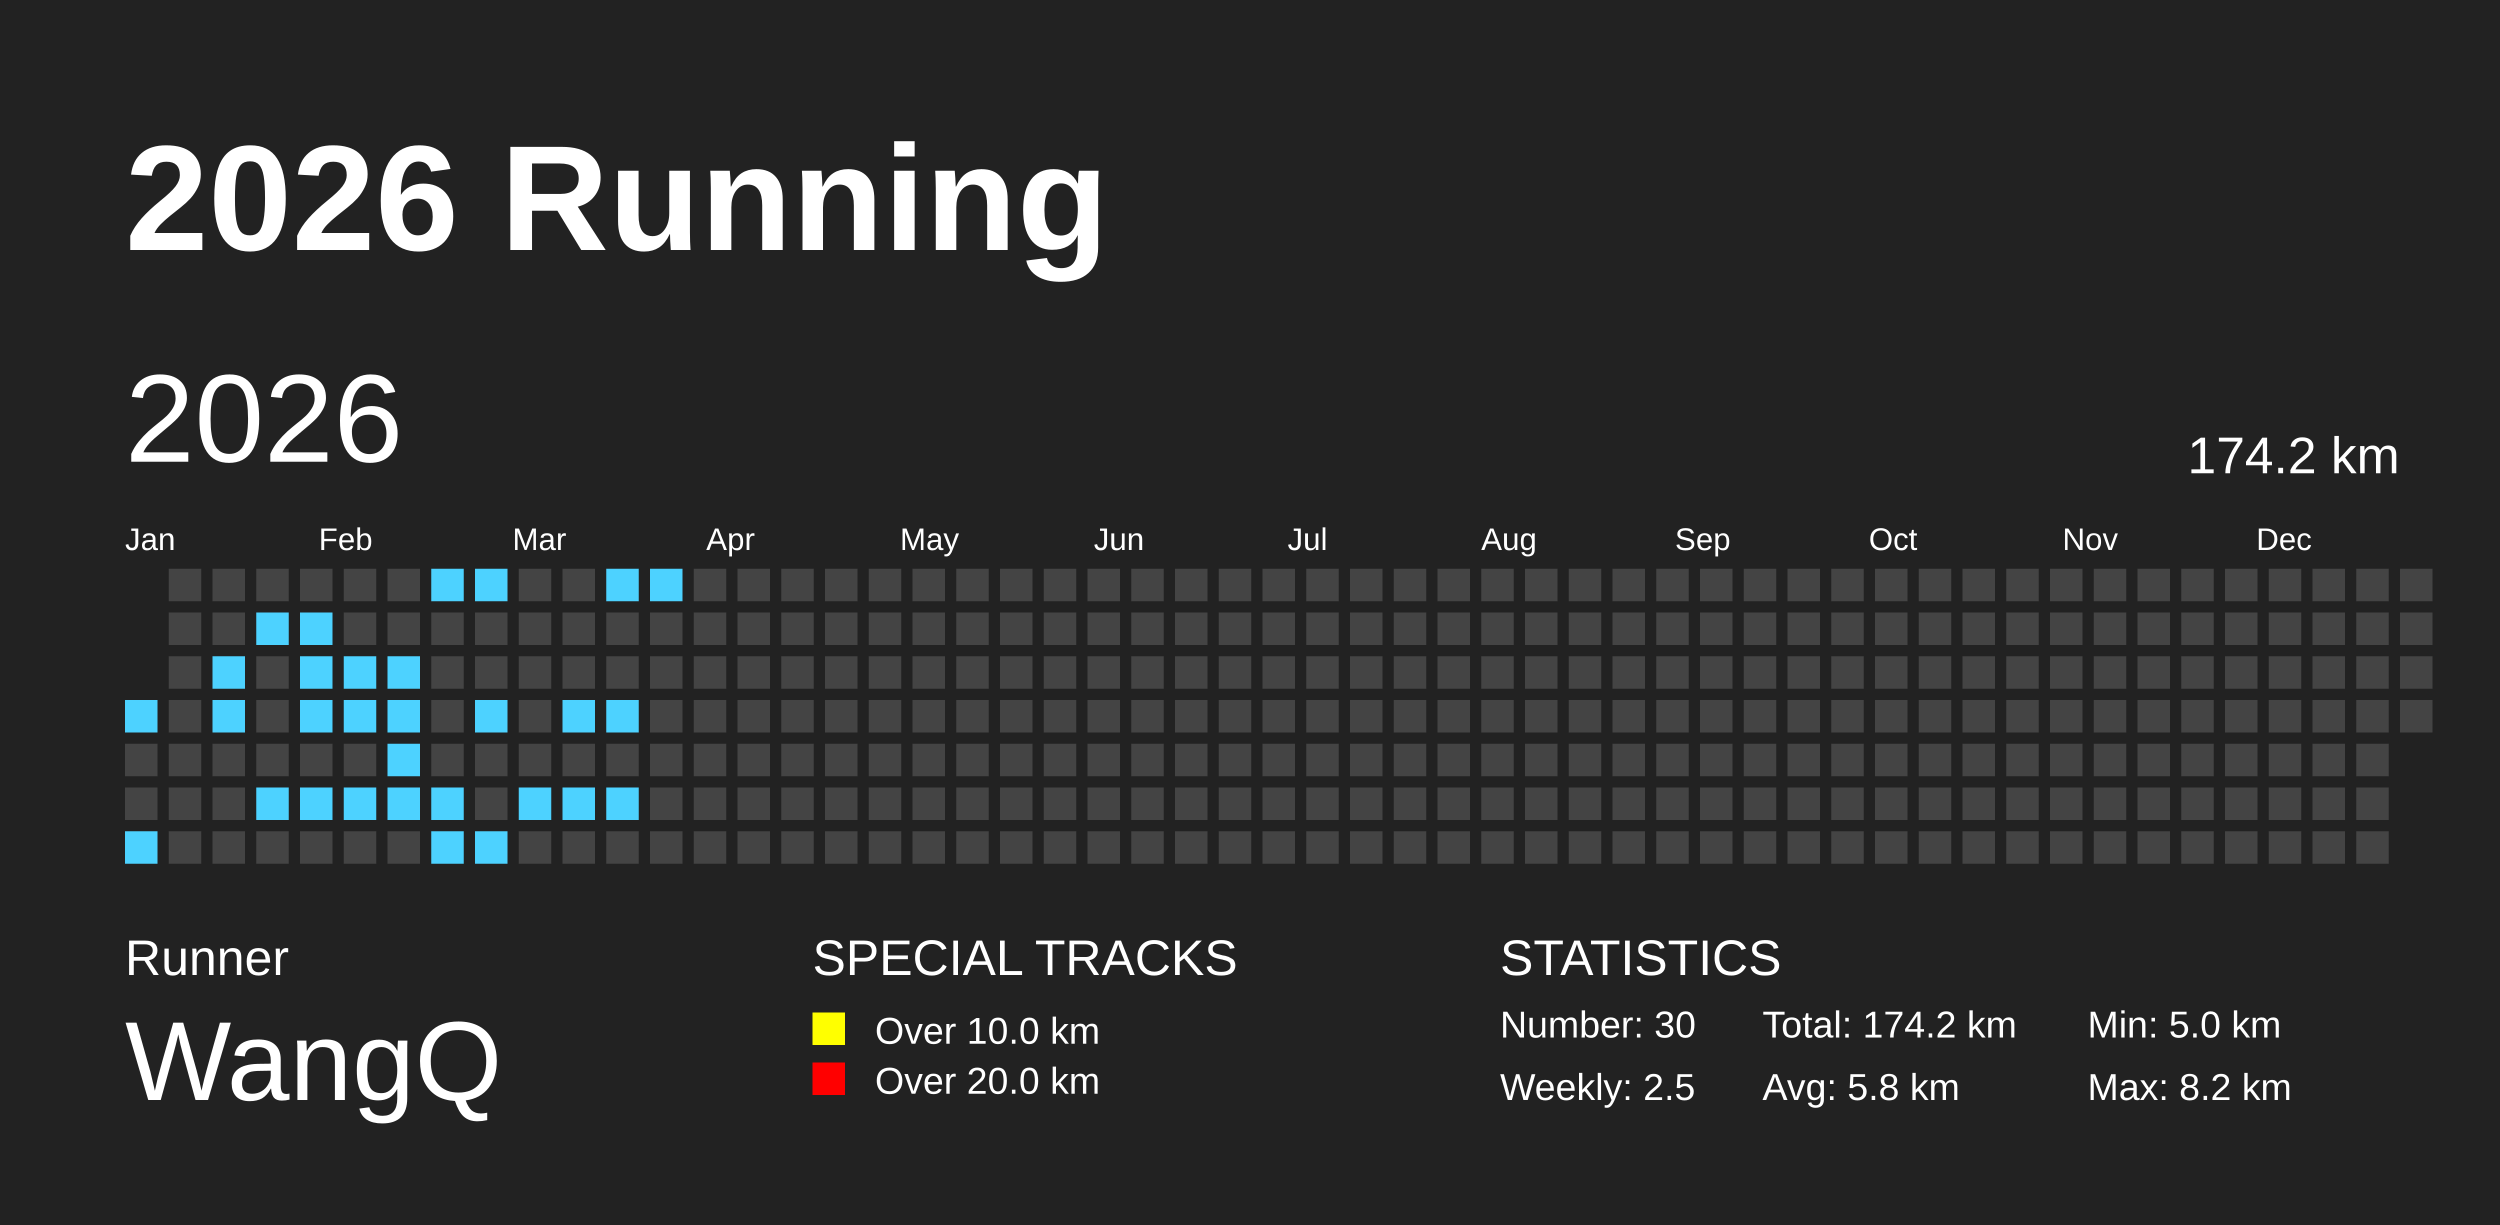
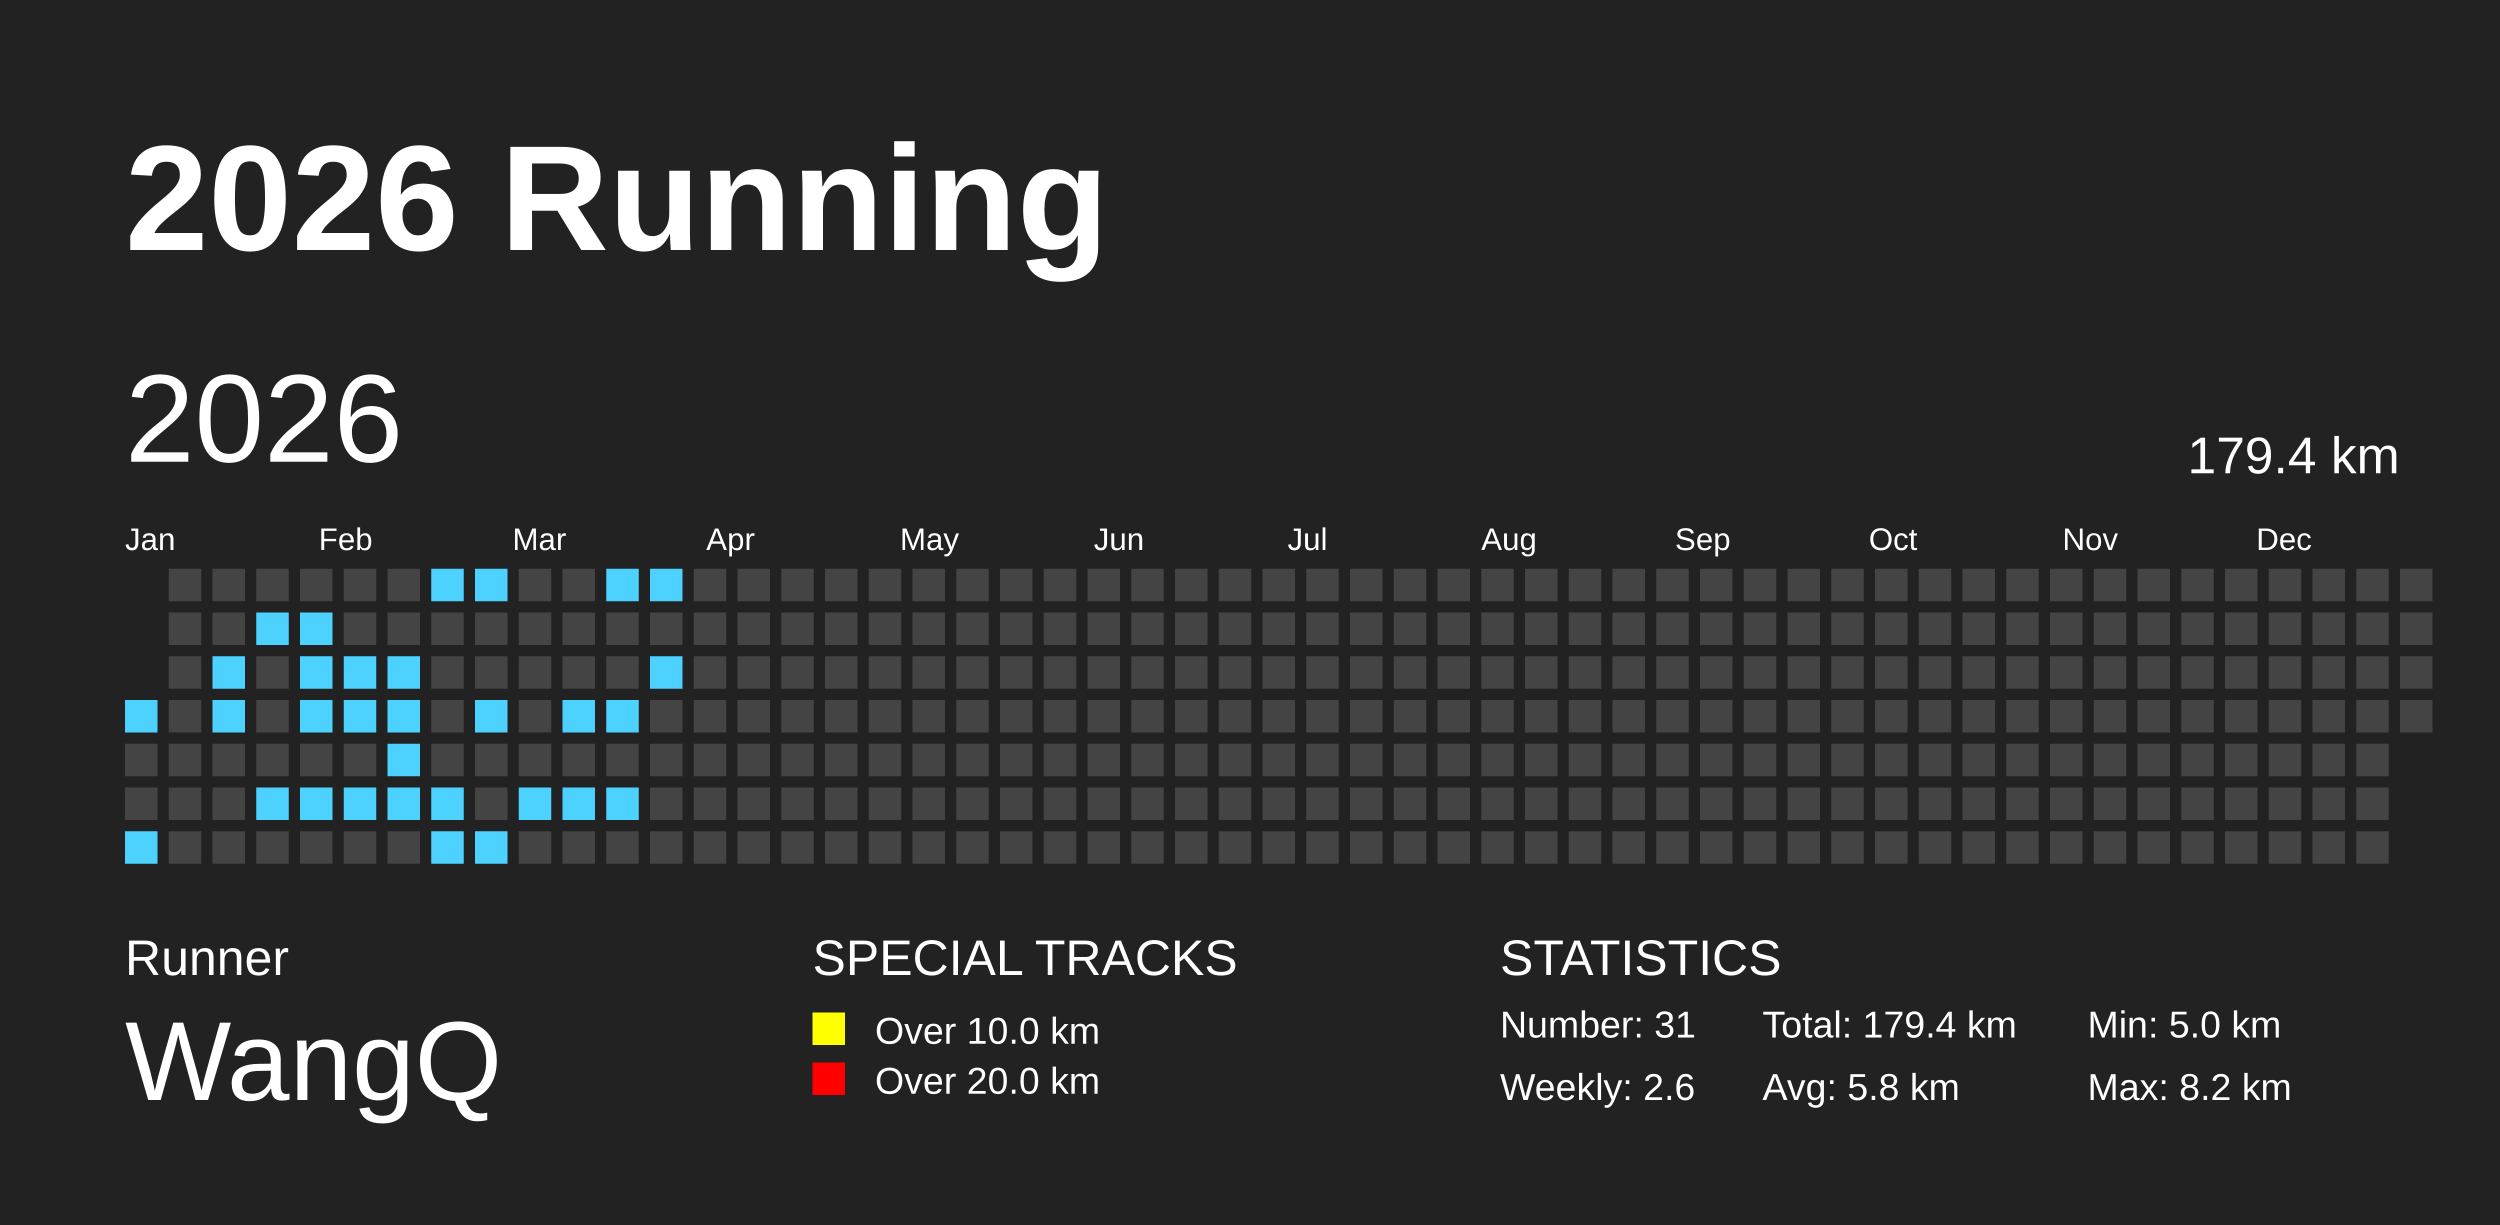
<svg xmlns="http://www.w3.org/2000/svg" baseProfile="full" height="98mm" version="1.1" viewBox="0,0,200,98" width="200mm">
  <defs />
  <rect fill="#222222" height="98" width="200" x="0" y="0" />
  <text fill="#FFFFFF" style="font-size:12px; font-family:Arial; font-weight:bold;" x="10" y="20">2026 Running</text>
  <text fill="#FFFFFF" style="font-size:4px; font-family:Arial" x="10" y="78">Runner</text>
  <text fill="#FFFFFF" style="font-size:9px; font-family:Arial" x="10" y="88">WangQ</text>
  <text fill="#FFFFFF" style="font-size:4px; font-family:Arial" x="65" y="78">SPECIAL TRACKS</text>
  <rect fill="yellow" height="2.6" width="2.6" x="65" y="81" />
  <text fill="#FFFFFF" style="font-size:3px; font-family:Arial" x="70" y="83.5">Over 10.0 km</text>
  <rect fill="red" height="2.6" width="2.6" x="65" y="85" />
  <text fill="#FFFFFF" style="font-size:3px; font-family:Arial" x="70" y="87.5">Over 20.0 km</text>
  <text fill="#FFFFFF" style="font-size:4px; font-family:Arial" x="120" y="78">STATISTICS</text>
-   <text fill="#FFFFFF" style="font-size:3px; font-family:Arial" x="120" y="83">Number: 30</text>
-   <text fill="#FFFFFF" style="font-size:3px; font-family:Arial" x="120" y="88">Weekly: 2.5</text>
-   <text fill="#FFFFFF" style="font-size:3px; font-family:Arial" x="141" y="83">Total: 174.2 km</text>
+   <text fill="#FFFFFF" style="font-size:3px; font-family:Arial" x="120" y="83">Number: 31</text>
+   <text fill="#FFFFFF" style="font-size:3px; font-family:Arial" x="120" y="88">Weekly: 2.6</text>
+   <text fill="#FFFFFF" style="font-size:3px; font-family:Arial" x="141" y="83">Total: 179.4 km</text>
  <text fill="#FFFFFF" style="font-size:3px; font-family:Arial" x="141" y="88">Avg: 5.8 km</text>
  <text fill="#FFFFFF" style="font-size:3px; font-family:Arial" x="167" y="83">Min: 5.0 km</text>
  <text fill="#FFFFFF" style="font-size:3px; font-family:Arial" x="167" y="88">Max: 8.2 km</text>
  <text dominant-baseline="hanging" fill="#FFFFFF" style="font-size:10.0px; font-family:Arial;" x="10" y="30">2026</text>
-   <text dominant-baseline="hanging" fill="#FFFFFF" style="font-size:4.125px; font-family:Arial;" x="175" y="35">174.2 km</text>
+   <text dominant-baseline="hanging" fill="#FFFFFF" style="font-size:4.125px; font-family:Arial;" x="175" y="35">179.4 km</text>
  <text fill="#FFFFFF" style="font-size:2.5px; font-family:Arial" x="10.0" y="44">Jan</text>
  <text fill="#FFFFFF" style="font-size:2.5px; font-family:Arial" x="25.5" y="44">Feb</text>
  <text fill="#FFFFFF" style="font-size:2.5px; font-family:Arial" x="41.0" y="44">Mar</text>
  <text fill="#FFFFFF" style="font-size:2.5px; font-family:Arial" x="56.5" y="44">Apr</text>
  <text fill="#FFFFFF" style="font-size:2.5px; font-family:Arial" x="72.0" y="44">May</text>
  <text fill="#FFFFFF" style="font-size:2.5px; font-family:Arial" x="87.5" y="44">Jun</text>
  <text fill="#FFFFFF" style="font-size:2.5px; font-family:Arial" x="103.0" y="44">Jul</text>
  <text fill="#FFFFFF" style="font-size:2.5px; font-family:Arial" x="118.5" y="44">Aug</text>
  <text fill="#FFFFFF" style="font-size:2.5px; font-family:Arial" x="134.0" y="44">Sep</text>
  <text fill="#FFFFFF" style="font-size:2.5px; font-family:Arial" x="149.5" y="44">Oct</text>
  <text fill="#FFFFFF" style="font-size:2.5px; font-family:Arial" x="165.0" y="44">Nov</text>
  <text fill="#FFFFFF" style="font-size:2.5px; font-family:Arial" x="180.5" y="44">Dec</text>
  <rect fill="#4DD2FF" height="2.6" width="2.6" x="10.0" y="56.0" />
  <rect fill="#444444" height="2.6" width="2.6" x="10.0" y="59.5" />
  <rect fill="#444444" height="2.6" width="2.6" x="10.0" y="63.0" />
  <rect fill="#4DD2FF" height="2.6" width="2.6" x="10.0" y="66.5" />
  <rect fill="#444444" height="2.6" width="2.6" x="13.5" y="45.5" />
  <rect fill="#444444" height="2.6" width="2.6" x="13.5" y="49.0" />
  <rect fill="#444444" height="2.6" width="2.6" x="13.5" y="52.5" />
  <rect fill="#444444" height="2.6" width="2.6" x="13.5" y="56.0" />
  <rect fill="#444444" height="2.6" width="2.6" x="13.5" y="59.5" />
  <rect fill="#444444" height="2.6" width="2.6" x="13.5" y="63.0" />
  <rect fill="#444444" height="2.6" width="2.6" x="13.5" y="66.5" />
  <rect fill="#444444" height="2.6" width="2.6" x="17.0" y="45.5" />
  <rect fill="#444444" height="2.6" width="2.6" x="17.0" y="49.0" />
  <rect fill="#4DD2FF" height="2.6" width="2.6" x="17.0" y="52.5" />
  <rect fill="#4DD2FF" height="2.6" width="2.6" x="17.0" y="56.0" />
  <rect fill="#444444" height="2.6" width="2.6" x="17.0" y="59.5" />
  <rect fill="#444444" height="2.6" width="2.6" x="17.0" y="63.0" />
  <rect fill="#444444" height="2.6" width="2.6" x="17.0" y="66.5" />
  <rect fill="#444444" height="2.6" width="2.6" x="20.5" y="45.5" />
  <rect fill="#4DD2FF" height="2.6" width="2.6" x="20.5" y="49.0" />
  <rect fill="#444444" height="2.6" width="2.6" x="20.5" y="52.5" />
  <rect fill="#444444" height="2.6" width="2.6" x="20.5" y="56.0" />
  <rect fill="#444444" height="2.6" width="2.6" x="20.5" y="59.5" />
  <rect fill="#4DD2FF" height="2.6" width="2.6" x="20.5" y="63.0" />
  <rect fill="#444444" height="2.6" width="2.6" x="20.5" y="66.5" />
  <rect fill="#444444" height="2.6" width="2.6" x="24.0" y="45.5" />
  <rect fill="#4DD2FF" height="2.6" width="2.6" x="24.0" y="49.0" />
  <rect fill="#4DD2FF" height="2.6" width="2.6" x="24.0" y="52.5" />
  <rect fill="#4DD2FF" height="2.6" width="2.6" x="24.0" y="56.0" />
  <rect fill="#444444" height="2.6" width="2.6" x="24.0" y="59.5" />
  <rect fill="#4DD2FF" height="2.6" width="2.6" x="24.0" y="63.0" />
  <rect fill="#444444" height="2.6" width="2.6" x="24.0" y="66.5" />
  <rect fill="#444444" height="2.6" width="2.6" x="27.5" y="45.5" />
  <rect fill="#444444" height="2.6" width="2.6" x="27.5" y="49.0" />
  <rect fill="#4DD2FF" height="2.6" width="2.6" x="27.5" y="52.5" />
  <rect fill="#4DD2FF" height="2.6" width="2.6" x="27.5" y="56.0" />
  <rect fill="#444444" height="2.6" width="2.6" x="27.5" y="59.5" />
  <rect fill="#4DD2FF" height="2.6" width="2.6" x="27.5" y="63.0" />
  <rect fill="#444444" height="2.6" width="2.6" x="27.5" y="66.5" />
  <rect fill="#444444" height="2.6" width="2.6" x="31.0" y="45.5" />
  <rect fill="#444444" height="2.6" width="2.6" x="31.0" y="49.0" />
  <rect fill="#4DD2FF" height="2.6" width="2.6" x="31.0" y="52.5" />
  <rect fill="#4DD2FF" height="2.6" width="2.6" x="31.0" y="56.0" />
  <rect fill="#4DD2FF" height="2.6" width="2.6" x="31.0" y="59.5" />
  <rect fill="#4DD2FF" height="2.6" width="2.6" x="31.0" y="63.0" />
  <rect fill="#444444" height="2.6" width="2.6" x="31.0" y="66.5" />
  <rect fill="#4DD2FF" height="2.6" width="2.6" x="34.5" y="45.5" />
  <rect fill="#444444" height="2.6" width="2.6" x="34.5" y="49.0" />
  <rect fill="#444444" height="2.6" width="2.6" x="34.5" y="52.5" />
  <rect fill="#444444" height="2.6" width="2.6" x="34.5" y="56.0" />
  <rect fill="#444444" height="2.6" width="2.6" x="34.5" y="59.5" />
  <rect fill="#4DD2FF" height="2.6" width="2.6" x="34.5" y="63.0" />
  <rect fill="#4DD2FF" height="2.6" width="2.6" x="34.5" y="66.5" />
  <rect fill="#4DD2FF" height="2.6" width="2.6" x="38.0" y="45.5" />
  <rect fill="#444444" height="2.6" width="2.6" x="38.0" y="49.0" />
  <rect fill="#444444" height="2.6" width="2.6" x="38.0" y="52.5" />
  <rect fill="#4DD2FF" height="2.6" width="2.6" x="38.0" y="56.0" />
  <rect fill="#444444" height="2.6" width="2.6" x="38.0" y="59.5" />
  <rect fill="#444444" height="2.6" width="2.6" x="38.0" y="63.0" />
  <rect fill="#4DD2FF" height="2.6" width="2.6" x="38.0" y="66.5" />
  <rect fill="#444444" height="2.6" width="2.6" x="41.5" y="45.5" />
  <rect fill="#444444" height="2.6" width="2.6" x="41.5" y="49.0" />
  <rect fill="#444444" height="2.6" width="2.6" x="41.5" y="52.5" />
  <rect fill="#444444" height="2.6" width="2.6" x="41.5" y="56.0" />
  <rect fill="#444444" height="2.6" width="2.6" x="41.5" y="59.5" />
  <rect fill="#4DD2FF" height="2.6" width="2.6" x="41.5" y="63.0" />
  <rect fill="#444444" height="2.6" width="2.6" x="41.5" y="66.5" />
  <rect fill="#444444" height="2.6" width="2.6" x="45.0" y="45.5" />
  <rect fill="#444444" height="2.6" width="2.6" x="45.0" y="49.0" />
  <rect fill="#444444" height="2.6" width="2.6" x="45.0" y="52.5" />
  <rect fill="#4DD2FF" height="2.6" width="2.6" x="45.0" y="56.0" />
  <rect fill="#444444" height="2.6" width="2.6" x="45.0" y="59.5" />
  <rect fill="#4DD2FF" height="2.6" width="2.6" x="45.0" y="63.0" />
  <rect fill="#444444" height="2.6" width="2.6" x="45.0" y="66.5" />
  <rect fill="#4DD2FF" height="2.6" width="2.6" x="48.5" y="45.5" />
  <rect fill="#444444" height="2.6" width="2.6" x="48.5" y="49.0" />
  <rect fill="#444444" height="2.6" width="2.6" x="48.5" y="52.5" />
  <rect fill="#4DD2FF" height="2.6" width="2.6" x="48.5" y="56.0" />
  <rect fill="#444444" height="2.6" width="2.6" x="48.5" y="59.5" />
  <rect fill="#4DD2FF" height="2.6" width="2.6" x="48.5" y="63.0" />
  <rect fill="#444444" height="2.6" width="2.6" x="48.5" y="66.5" />
  <rect fill="#4DD2FF" height="2.6" width="2.6" x="52.0" y="45.5" />
  <rect fill="#444444" height="2.6" width="2.6" x="52.0" y="49.0" />
-   <rect fill="#444444" height="2.6" width="2.6" x="52.0" y="52.5" />
+   <rect fill="#4DD2FF" height="2.6" width="2.6" x="52.0" y="52.5" />
  <rect fill="#444444" height="2.6" width="2.6" x="52.0" y="56.0" />
  <rect fill="#444444" height="2.6" width="2.6" x="52.0" y="59.5" />
  <rect fill="#444444" height="2.6" width="2.6" x="52.0" y="63.0" />
  <rect fill="#444444" height="2.6" width="2.6" x="52.0" y="66.5" />
  <rect fill="#444444" height="2.6" width="2.6" x="55.5" y="45.5" />
  <rect fill="#444444" height="2.6" width="2.6" x="55.5" y="49.0" />
  <rect fill="#444444" height="2.6" width="2.6" x="55.5" y="52.5" />
  <rect fill="#444444" height="2.6" width="2.6" x="55.5" y="56.0" />
  <rect fill="#444444" height="2.6" width="2.6" x="55.5" y="59.5" />
  <rect fill="#444444" height="2.6" width="2.6" x="55.5" y="63.0" />
  <rect fill="#444444" height="2.6" width="2.6" x="55.5" y="66.5" />
  <rect fill="#444444" height="2.6" width="2.6" x="59.0" y="45.5" />
  <rect fill="#444444" height="2.6" width="2.6" x="59.0" y="49.0" />
  <rect fill="#444444" height="2.6" width="2.6" x="59.0" y="52.5" />
  <rect fill="#444444" height="2.6" width="2.6" x="59.0" y="56.0" />
  <rect fill="#444444" height="2.6" width="2.6" x="59.0" y="59.5" />
  <rect fill="#444444" height="2.6" width="2.6" x="59.0" y="63.0" />
  <rect fill="#444444" height="2.6" width="2.6" x="59.0" y="66.5" />
  <rect fill="#444444" height="2.6" width="2.6" x="62.5" y="45.5" />
  <rect fill="#444444" height="2.6" width="2.6" x="62.5" y="49.0" />
  <rect fill="#444444" height="2.6" width="2.6" x="62.5" y="52.5" />
  <rect fill="#444444" height="2.6" width="2.6" x="62.5" y="56.0" />
  <rect fill="#444444" height="2.6" width="2.6" x="62.5" y="59.5" />
  <rect fill="#444444" height="2.6" width="2.6" x="62.5" y="63.0" />
  <rect fill="#444444" height="2.6" width="2.6" x="62.5" y="66.5" />
  <rect fill="#444444" height="2.6" width="2.6" x="66.0" y="45.5" />
  <rect fill="#444444" height="2.6" width="2.6" x="66.0" y="49.0" />
  <rect fill="#444444" height="2.6" width="2.6" x="66.0" y="52.5" />
  <rect fill="#444444" height="2.6" width="2.6" x="66.0" y="56.0" />
  <rect fill="#444444" height="2.6" width="2.6" x="66.0" y="59.5" />
  <rect fill="#444444" height="2.6" width="2.6" x="66.0" y="63.0" />
  <rect fill="#444444" height="2.6" width="2.6" x="66.0" y="66.5" />
  <rect fill="#444444" height="2.6" width="2.6" x="69.5" y="45.5" />
  <rect fill="#444444" height="2.6" width="2.6" x="69.5" y="49.0" />
  <rect fill="#444444" height="2.6" width="2.6" x="69.5" y="52.5" />
  <rect fill="#444444" height="2.6" width="2.6" x="69.5" y="56.0" />
  <rect fill="#444444" height="2.6" width="2.6" x="69.5" y="59.5" />
  <rect fill="#444444" height="2.6" width="2.6" x="69.5" y="63.0" />
  <rect fill="#444444" height="2.6" width="2.6" x="69.5" y="66.5" />
  <rect fill="#444444" height="2.6" width="2.6" x="73.0" y="45.5" />
  <rect fill="#444444" height="2.6" width="2.6" x="73.0" y="49.0" />
  <rect fill="#444444" height="2.6" width="2.6" x="73.0" y="52.5" />
  <rect fill="#444444" height="2.6" width="2.6" x="73.0" y="56.0" />
  <rect fill="#444444" height="2.6" width="2.6" x="73.0" y="59.5" />
  <rect fill="#444444" height="2.6" width="2.6" x="73.0" y="63.0" />
  <rect fill="#444444" height="2.6" width="2.6" x="73.0" y="66.5" />
  <rect fill="#444444" height="2.6" width="2.6" x="76.5" y="45.5" />
  <rect fill="#444444" height="2.6" width="2.6" x="76.5" y="49.0" />
  <rect fill="#444444" height="2.6" width="2.6" x="76.5" y="52.5" />
  <rect fill="#444444" height="2.6" width="2.6" x="76.5" y="56.0" />
  <rect fill="#444444" height="2.6" width="2.6" x="76.5" y="59.5" />
  <rect fill="#444444" height="2.6" width="2.6" x="76.5" y="63.0" />
  <rect fill="#444444" height="2.6" width="2.6" x="76.5" y="66.5" />
  <rect fill="#444444" height="2.6" width="2.6" x="80.0" y="45.5" />
  <rect fill="#444444" height="2.6" width="2.6" x="80.0" y="49.0" />
  <rect fill="#444444" height="2.6" width="2.6" x="80.0" y="52.5" />
  <rect fill="#444444" height="2.6" width="2.6" x="80.0" y="56.0" />
  <rect fill="#444444" height="2.6" width="2.6" x="80.0" y="59.5" />
  <rect fill="#444444" height="2.6" width="2.6" x="80.0" y="63.0" />
  <rect fill="#444444" height="2.6" width="2.6" x="80.0" y="66.5" />
  <rect fill="#444444" height="2.6" width="2.6" x="83.5" y="45.5" />
  <rect fill="#444444" height="2.6" width="2.6" x="83.5" y="49.0" />
  <rect fill="#444444" height="2.6" width="2.6" x="83.5" y="52.5" />
  <rect fill="#444444" height="2.6" width="2.6" x="83.5" y="56.0" />
  <rect fill="#444444" height="2.6" width="2.6" x="83.5" y="59.5" />
  <rect fill="#444444" height="2.6" width="2.6" x="83.5" y="63.0" />
  <rect fill="#444444" height="2.6" width="2.6" x="83.5" y="66.5" />
  <rect fill="#444444" height="2.6" width="2.6" x="87.0" y="45.5" />
  <rect fill="#444444" height="2.6" width="2.6" x="87.0" y="49.0" />
  <rect fill="#444444" height="2.6" width="2.6" x="87.0" y="52.5" />
  <rect fill="#444444" height="2.6" width="2.6" x="87.0" y="56.0" />
  <rect fill="#444444" height="2.6" width="2.6" x="87.0" y="59.5" />
  <rect fill="#444444" height="2.6" width="2.6" x="87.0" y="63.0" />
  <rect fill="#444444" height="2.6" width="2.6" x="87.0" y="66.5" />
  <rect fill="#444444" height="2.6" width="2.6" x="90.5" y="45.5" />
  <rect fill="#444444" height="2.6" width="2.6" x="90.5" y="49.0" />
  <rect fill="#444444" height="2.6" width="2.6" x="90.5" y="52.5" />
  <rect fill="#444444" height="2.6" width="2.6" x="90.5" y="56.0" />
  <rect fill="#444444" height="2.6" width="2.6" x="90.5" y="59.5" />
  <rect fill="#444444" height="2.6" width="2.6" x="90.5" y="63.0" />
  <rect fill="#444444" height="2.6" width="2.6" x="90.5" y="66.5" />
  <rect fill="#444444" height="2.6" width="2.6" x="94.0" y="45.5" />
  <rect fill="#444444" height="2.6" width="2.6" x="94.0" y="49.0" />
  <rect fill="#444444" height="2.6" width="2.6" x="94.0" y="52.5" />
  <rect fill="#444444" height="2.6" width="2.6" x="94.0" y="56.0" />
  <rect fill="#444444" height="2.6" width="2.6" x="94.0" y="59.5" />
  <rect fill="#444444" height="2.6" width="2.6" x="94.0" y="63.0" />
  <rect fill="#444444" height="2.6" width="2.6" x="94.0" y="66.5" />
  <rect fill="#444444" height="2.6" width="2.6" x="97.5" y="45.5" />
  <rect fill="#444444" height="2.6" width="2.6" x="97.5" y="49.0" />
  <rect fill="#444444" height="2.6" width="2.6" x="97.5" y="52.5" />
  <rect fill="#444444" height="2.6" width="2.6" x="97.5" y="56.0" />
  <rect fill="#444444" height="2.6" width="2.6" x="97.5" y="59.5" />
  <rect fill="#444444" height="2.6" width="2.6" x="97.5" y="63.0" />
  <rect fill="#444444" height="2.6" width="2.6" x="97.5" y="66.5" />
  <rect fill="#444444" height="2.6" width="2.6" x="101.0" y="45.5" />
  <rect fill="#444444" height="2.6" width="2.6" x="101.0" y="49.0" />
  <rect fill="#444444" height="2.6" width="2.6" x="101.0" y="52.5" />
  <rect fill="#444444" height="2.6" width="2.6" x="101.0" y="56.0" />
  <rect fill="#444444" height="2.6" width="2.6" x="101.0" y="59.5" />
  <rect fill="#444444" height="2.6" width="2.6" x="101.0" y="63.0" />
  <rect fill="#444444" height="2.6" width="2.6" x="101.0" y="66.5" />
  <rect fill="#444444" height="2.6" width="2.6" x="104.5" y="45.5" />
  <rect fill="#444444" height="2.6" width="2.6" x="104.5" y="49.0" />
  <rect fill="#444444" height="2.6" width="2.6" x="104.5" y="52.5" />
  <rect fill="#444444" height="2.6" width="2.6" x="104.5" y="56.0" />
  <rect fill="#444444" height="2.6" width="2.6" x="104.5" y="59.5" />
  <rect fill="#444444" height="2.6" width="2.6" x="104.5" y="63.0" />
  <rect fill="#444444" height="2.6" width="2.6" x="104.5" y="66.5" />
  <rect fill="#444444" height="2.6" width="2.6" x="108.0" y="45.5" />
  <rect fill="#444444" height="2.6" width="2.6" x="108.0" y="49.0" />
  <rect fill="#444444" height="2.6" width="2.6" x="108.0" y="52.5" />
  <rect fill="#444444" height="2.6" width="2.6" x="108.0" y="56.0" />
  <rect fill="#444444" height="2.6" width="2.6" x="108.0" y="59.5" />
  <rect fill="#444444" height="2.6" width="2.6" x="108.0" y="63.0" />
  <rect fill="#444444" height="2.6" width="2.6" x="108.0" y="66.5" />
  <rect fill="#444444" height="2.6" width="2.6" x="111.5" y="45.5" />
  <rect fill="#444444" height="2.6" width="2.6" x="111.5" y="49.0" />
  <rect fill="#444444" height="2.6" width="2.6" x="111.5" y="52.5" />
  <rect fill="#444444" height="2.6" width="2.6" x="111.5" y="56.0" />
  <rect fill="#444444" height="2.6" width="2.6" x="111.5" y="59.5" />
  <rect fill="#444444" height="2.6" width="2.6" x="111.5" y="63.0" />
  <rect fill="#444444" height="2.6" width="2.6" x="111.5" y="66.5" />
  <rect fill="#444444" height="2.6" width="2.6" x="115.0" y="45.5" />
  <rect fill="#444444" height="2.6" width="2.6" x="115.0" y="49.0" />
  <rect fill="#444444" height="2.6" width="2.6" x="115.0" y="52.5" />
  <rect fill="#444444" height="2.6" width="2.6" x="115.0" y="56.0" />
  <rect fill="#444444" height="2.6" width="2.6" x="115.0" y="59.5" />
  <rect fill="#444444" height="2.6" width="2.6" x="115.0" y="63.0" />
  <rect fill="#444444" height="2.6" width="2.6" x="115.0" y="66.5" />
  <rect fill="#444444" height="2.6" width="2.6" x="118.5" y="45.5" />
  <rect fill="#444444" height="2.6" width="2.6" x="118.5" y="49.0" />
  <rect fill="#444444" height="2.6" width="2.6" x="118.5" y="52.5" />
  <rect fill="#444444" height="2.6" width="2.6" x="118.5" y="56.0" />
  <rect fill="#444444" height="2.6" width="2.6" x="118.5" y="59.5" />
  <rect fill="#444444" height="2.6" width="2.6" x="118.5" y="63.0" />
  <rect fill="#444444" height="2.6" width="2.6" x="118.5" y="66.5" />
  <rect fill="#444444" height="2.6" width="2.6" x="122.0" y="45.5" />
  <rect fill="#444444" height="2.6" width="2.6" x="122.0" y="49.0" />
  <rect fill="#444444" height="2.6" width="2.6" x="122.0" y="52.5" />
  <rect fill="#444444" height="2.6" width="2.6" x="122.0" y="56.0" />
  <rect fill="#444444" height="2.6" width="2.6" x="122.0" y="59.5" />
  <rect fill="#444444" height="2.6" width="2.6" x="122.0" y="63.0" />
  <rect fill="#444444" height="2.6" width="2.6" x="122.0" y="66.5" />
  <rect fill="#444444" height="2.6" width="2.6" x="125.5" y="45.5" />
  <rect fill="#444444" height="2.6" width="2.6" x="125.5" y="49.0" />
  <rect fill="#444444" height="2.6" width="2.6" x="125.5" y="52.5" />
  <rect fill="#444444" height="2.6" width="2.6" x="125.5" y="56.0" />
  <rect fill="#444444" height="2.6" width="2.6" x="125.5" y="59.5" />
  <rect fill="#444444" height="2.6" width="2.6" x="125.5" y="63.0" />
  <rect fill="#444444" height="2.6" width="2.6" x="125.5" y="66.5" />
  <rect fill="#444444" height="2.6" width="2.6" x="129.0" y="45.5" />
  <rect fill="#444444" height="2.6" width="2.6" x="129.0" y="49.0" />
  <rect fill="#444444" height="2.6" width="2.6" x="129.0" y="52.5" />
  <rect fill="#444444" height="2.6" width="2.6" x="129.0" y="56.0" />
  <rect fill="#444444" height="2.6" width="2.6" x="129.0" y="59.5" />
  <rect fill="#444444" height="2.6" width="2.6" x="129.0" y="63.0" />
  <rect fill="#444444" height="2.6" width="2.6" x="129.0" y="66.5" />
  <rect fill="#444444" height="2.6" width="2.6" x="132.5" y="45.5" />
  <rect fill="#444444" height="2.6" width="2.6" x="132.5" y="49.0" />
  <rect fill="#444444" height="2.6" width="2.6" x="132.5" y="52.5" />
  <rect fill="#444444" height="2.6" width="2.6" x="132.5" y="56.0" />
  <rect fill="#444444" height="2.6" width="2.6" x="132.5" y="59.5" />
  <rect fill="#444444" height="2.6" width="2.6" x="132.5" y="63.0" />
  <rect fill="#444444" height="2.6" width="2.6" x="132.5" y="66.5" />
  <rect fill="#444444" height="2.6" width="2.6" x="136.0" y="45.5" />
  <rect fill="#444444" height="2.6" width="2.6" x="136.0" y="49.0" />
  <rect fill="#444444" height="2.6" width="2.6" x="136.0" y="52.5" />
  <rect fill="#444444" height="2.6" width="2.6" x="136.0" y="56.0" />
  <rect fill="#444444" height="2.6" width="2.6" x="136.0" y="59.5" />
  <rect fill="#444444" height="2.6" width="2.6" x="136.0" y="63.0" />
  <rect fill="#444444" height="2.6" width="2.6" x="136.0" y="66.5" />
  <rect fill="#444444" height="2.6" width="2.6" x="139.5" y="45.5" />
  <rect fill="#444444" height="2.6" width="2.6" x="139.5" y="49.0" />
  <rect fill="#444444" height="2.6" width="2.6" x="139.5" y="52.5" />
  <rect fill="#444444" height="2.6" width="2.6" x="139.5" y="56.0" />
  <rect fill="#444444" height="2.6" width="2.6" x="139.5" y="59.5" />
  <rect fill="#444444" height="2.6" width="2.6" x="139.5" y="63.0" />
  <rect fill="#444444" height="2.6" width="2.6" x="139.5" y="66.5" />
  <rect fill="#444444" height="2.6" width="2.6" x="143.0" y="45.5" />
  <rect fill="#444444" height="2.6" width="2.6" x="143.0" y="49.0" />
  <rect fill="#444444" height="2.6" width="2.6" x="143.0" y="52.5" />
  <rect fill="#444444" height="2.6" width="2.6" x="143.0" y="56.0" />
  <rect fill="#444444" height="2.6" width="2.6" x="143.0" y="59.5" />
  <rect fill="#444444" height="2.6" width="2.6" x="143.0" y="63.0" />
  <rect fill="#444444" height="2.6" width="2.6" x="143.0" y="66.5" />
  <rect fill="#444444" height="2.6" width="2.6" x="146.5" y="45.5" />
  <rect fill="#444444" height="2.6" width="2.6" x="146.5" y="49.0" />
  <rect fill="#444444" height="2.6" width="2.6" x="146.5" y="52.5" />
  <rect fill="#444444" height="2.6" width="2.6" x="146.5" y="56.0" />
  <rect fill="#444444" height="2.6" width="2.6" x="146.5" y="59.5" />
  <rect fill="#444444" height="2.6" width="2.6" x="146.5" y="63.0" />
  <rect fill="#444444" height="2.6" width="2.6" x="146.5" y="66.5" />
  <rect fill="#444444" height="2.6" width="2.6" x="150.0" y="45.5" />
  <rect fill="#444444" height="2.6" width="2.6" x="150.0" y="49.0" />
  <rect fill="#444444" height="2.6" width="2.6" x="150.0" y="52.5" />
  <rect fill="#444444" height="2.6" width="2.6" x="150.0" y="56.0" />
  <rect fill="#444444" height="2.6" width="2.6" x="150.0" y="59.5" />
  <rect fill="#444444" height="2.6" width="2.6" x="150.0" y="63.0" />
  <rect fill="#444444" height="2.6" width="2.6" x="150.0" y="66.5" />
  <rect fill="#444444" height="2.6" width="2.6" x="153.5" y="45.5" />
  <rect fill="#444444" height="2.6" width="2.6" x="153.5" y="49.0" />
  <rect fill="#444444" height="2.6" width="2.6" x="153.5" y="52.5" />
  <rect fill="#444444" height="2.6" width="2.6" x="153.5" y="56.0" />
  <rect fill="#444444" height="2.6" width="2.6" x="153.5" y="59.5" />
  <rect fill="#444444" height="2.6" width="2.6" x="153.5" y="63.0" />
  <rect fill="#444444" height="2.6" width="2.6" x="153.5" y="66.5" />
  <rect fill="#444444" height="2.6" width="2.6" x="157.0" y="45.5" />
  <rect fill="#444444" height="2.6" width="2.6" x="157.0" y="49.0" />
  <rect fill="#444444" height="2.6" width="2.6" x="157.0" y="52.5" />
  <rect fill="#444444" height="2.6" width="2.6" x="157.0" y="56.0" />
  <rect fill="#444444" height="2.6" width="2.6" x="157.0" y="59.5" />
  <rect fill="#444444" height="2.6" width="2.6" x="157.0" y="63.0" />
  <rect fill="#444444" height="2.6" width="2.6" x="157.0" y="66.5" />
  <rect fill="#444444" height="2.6" width="2.6" x="160.5" y="45.5" />
  <rect fill="#444444" height="2.6" width="2.6" x="160.5" y="49.0" />
  <rect fill="#444444" height="2.6" width="2.6" x="160.5" y="52.5" />
  <rect fill="#444444" height="2.6" width="2.6" x="160.5" y="56.0" />
  <rect fill="#444444" height="2.6" width="2.6" x="160.5" y="59.5" />
  <rect fill="#444444" height="2.6" width="2.6" x="160.5" y="63.0" />
  <rect fill="#444444" height="2.6" width="2.6" x="160.5" y="66.5" />
  <rect fill="#444444" height="2.6" width="2.6" x="164.0" y="45.5" />
  <rect fill="#444444" height="2.6" width="2.6" x="164.0" y="49.0" />
  <rect fill="#444444" height="2.6" width="2.6" x="164.0" y="52.5" />
  <rect fill="#444444" height="2.6" width="2.6" x="164.0" y="56.0" />
  <rect fill="#444444" height="2.6" width="2.6" x="164.0" y="59.5" />
  <rect fill="#444444" height="2.6" width="2.6" x="164.0" y="63.0" />
  <rect fill="#444444" height="2.6" width="2.6" x="164.0" y="66.5" />
  <rect fill="#444444" height="2.6" width="2.6" x="167.5" y="45.5" />
  <rect fill="#444444" height="2.6" width="2.6" x="167.5" y="49.0" />
  <rect fill="#444444" height="2.6" width="2.6" x="167.5" y="52.5" />
  <rect fill="#444444" height="2.6" width="2.6" x="167.5" y="56.0" />
  <rect fill="#444444" height="2.6" width="2.6" x="167.5" y="59.5" />
  <rect fill="#444444" height="2.6" width="2.6" x="167.5" y="63.0" />
  <rect fill="#444444" height="2.6" width="2.6" x="167.5" y="66.5" />
  <rect fill="#444444" height="2.6" width="2.6" x="171.0" y="45.5" />
  <rect fill="#444444" height="2.6" width="2.6" x="171.0" y="49.0" />
  <rect fill="#444444" height="2.6" width="2.6" x="171.0" y="52.5" />
  <rect fill="#444444" height="2.6" width="2.6" x="171.0" y="56.0" />
  <rect fill="#444444" height="2.6" width="2.6" x="171.0" y="59.5" />
  <rect fill="#444444" height="2.6" width="2.6" x="171.0" y="63.0" />
  <rect fill="#444444" height="2.6" width="2.6" x="171.0" y="66.5" />
  <rect fill="#444444" height="2.6" width="2.6" x="174.5" y="45.5" />
  <rect fill="#444444" height="2.6" width="2.6" x="174.5" y="49.0" />
  <rect fill="#444444" height="2.6" width="2.6" x="174.5" y="52.5" />
  <rect fill="#444444" height="2.6" width="2.6" x="174.5" y="56.0" />
  <rect fill="#444444" height="2.6" width="2.6" x="174.5" y="59.5" />
  <rect fill="#444444" height="2.6" width="2.6" x="174.5" y="63.0" />
  <rect fill="#444444" height="2.6" width="2.6" x="174.5" y="66.5" />
  <rect fill="#444444" height="2.6" width="2.6" x="178.0" y="45.5" />
  <rect fill="#444444" height="2.6" width="2.6" x="178.0" y="49.0" />
  <rect fill="#444444" height="2.6" width="2.6" x="178.0" y="52.5" />
  <rect fill="#444444" height="2.6" width="2.6" x="178.0" y="56.0" />
  <rect fill="#444444" height="2.6" width="2.6" x="178.0" y="59.5" />
  <rect fill="#444444" height="2.6" width="2.6" x="178.0" y="63.0" />
  <rect fill="#444444" height="2.6" width="2.6" x="178.0" y="66.5" />
  <rect fill="#444444" height="2.6" width="2.6" x="181.5" y="45.5" />
  <rect fill="#444444" height="2.6" width="2.6" x="181.5" y="49.0" />
  <rect fill="#444444" height="2.6" width="2.6" x="181.5" y="52.5" />
  <rect fill="#444444" height="2.6" width="2.6" x="181.5" y="56.0" />
  <rect fill="#444444" height="2.6" width="2.6" x="181.5" y="59.5" />
  <rect fill="#444444" height="2.6" width="2.6" x="181.5" y="63.0" />
  <rect fill="#444444" height="2.6" width="2.6" x="181.5" y="66.5" />
  <rect fill="#444444" height="2.6" width="2.6" x="185.0" y="45.5" />
  <rect fill="#444444" height="2.6" width="2.6" x="185.0" y="49.0" />
  <rect fill="#444444" height="2.6" width="2.6" x="185.0" y="52.5" />
  <rect fill="#444444" height="2.6" width="2.6" x="185.0" y="56.0" />
  <rect fill="#444444" height="2.6" width="2.6" x="185.0" y="59.5" />
  <rect fill="#444444" height="2.6" width="2.6" x="185.0" y="63.0" />
  <rect fill="#444444" height="2.6" width="2.6" x="185.0" y="66.5" />
  <rect fill="#444444" height="2.6" width="2.6" x="188.5" y="45.5" />
  <rect fill="#444444" height="2.6" width="2.6" x="188.5" y="49.0" />
  <rect fill="#444444" height="2.6" width="2.6" x="188.5" y="52.5" />
  <rect fill="#444444" height="2.6" width="2.6" x="188.5" y="56.0" />
  <rect fill="#444444" height="2.6" width="2.6" x="188.5" y="59.5" />
  <rect fill="#444444" height="2.6" width="2.6" x="188.5" y="63.0" />
  <rect fill="#444444" height="2.6" width="2.6" x="188.5" y="66.5" />
  <rect fill="#444444" height="2.6" width="2.6" x="192.0" y="45.5" />
  <rect fill="#444444" height="2.6" width="2.6" x="192.0" y="49.0" />
  <rect fill="#444444" height="2.6" width="2.6" x="192.0" y="52.5" />
  <rect fill="#444444" height="2.6" width="2.6" x="192.0" y="56.0" />
</svg>
